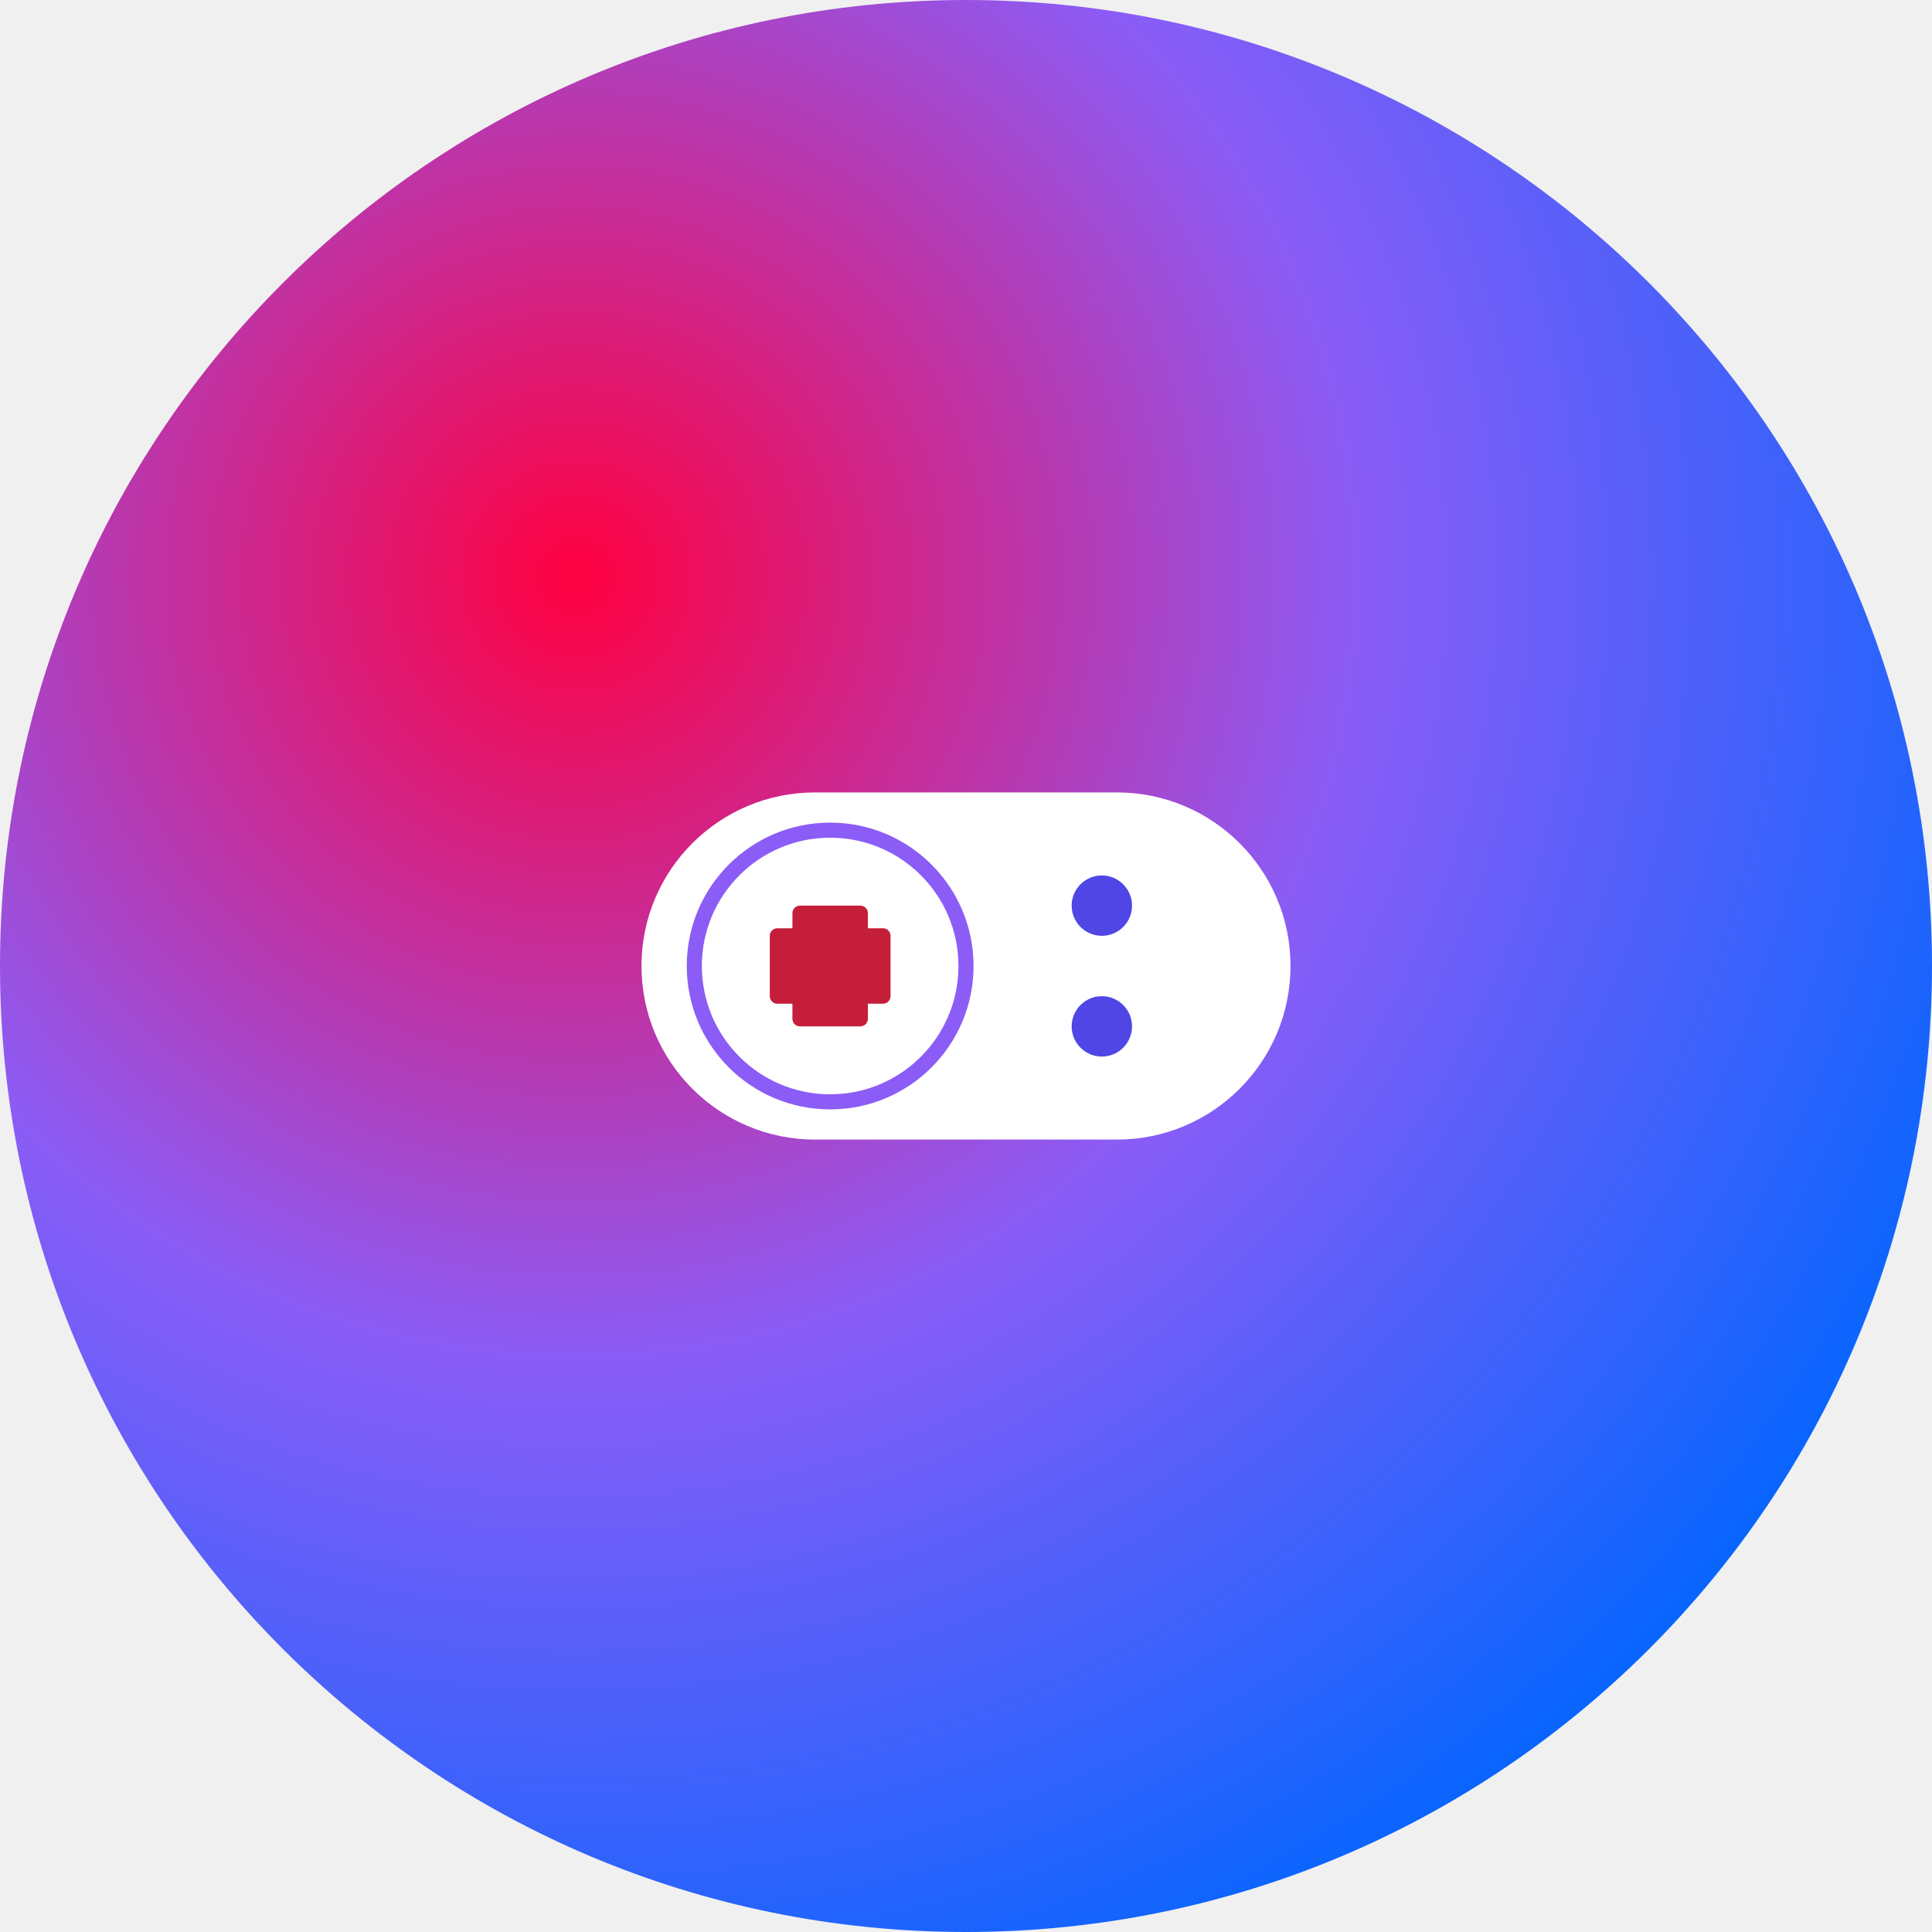
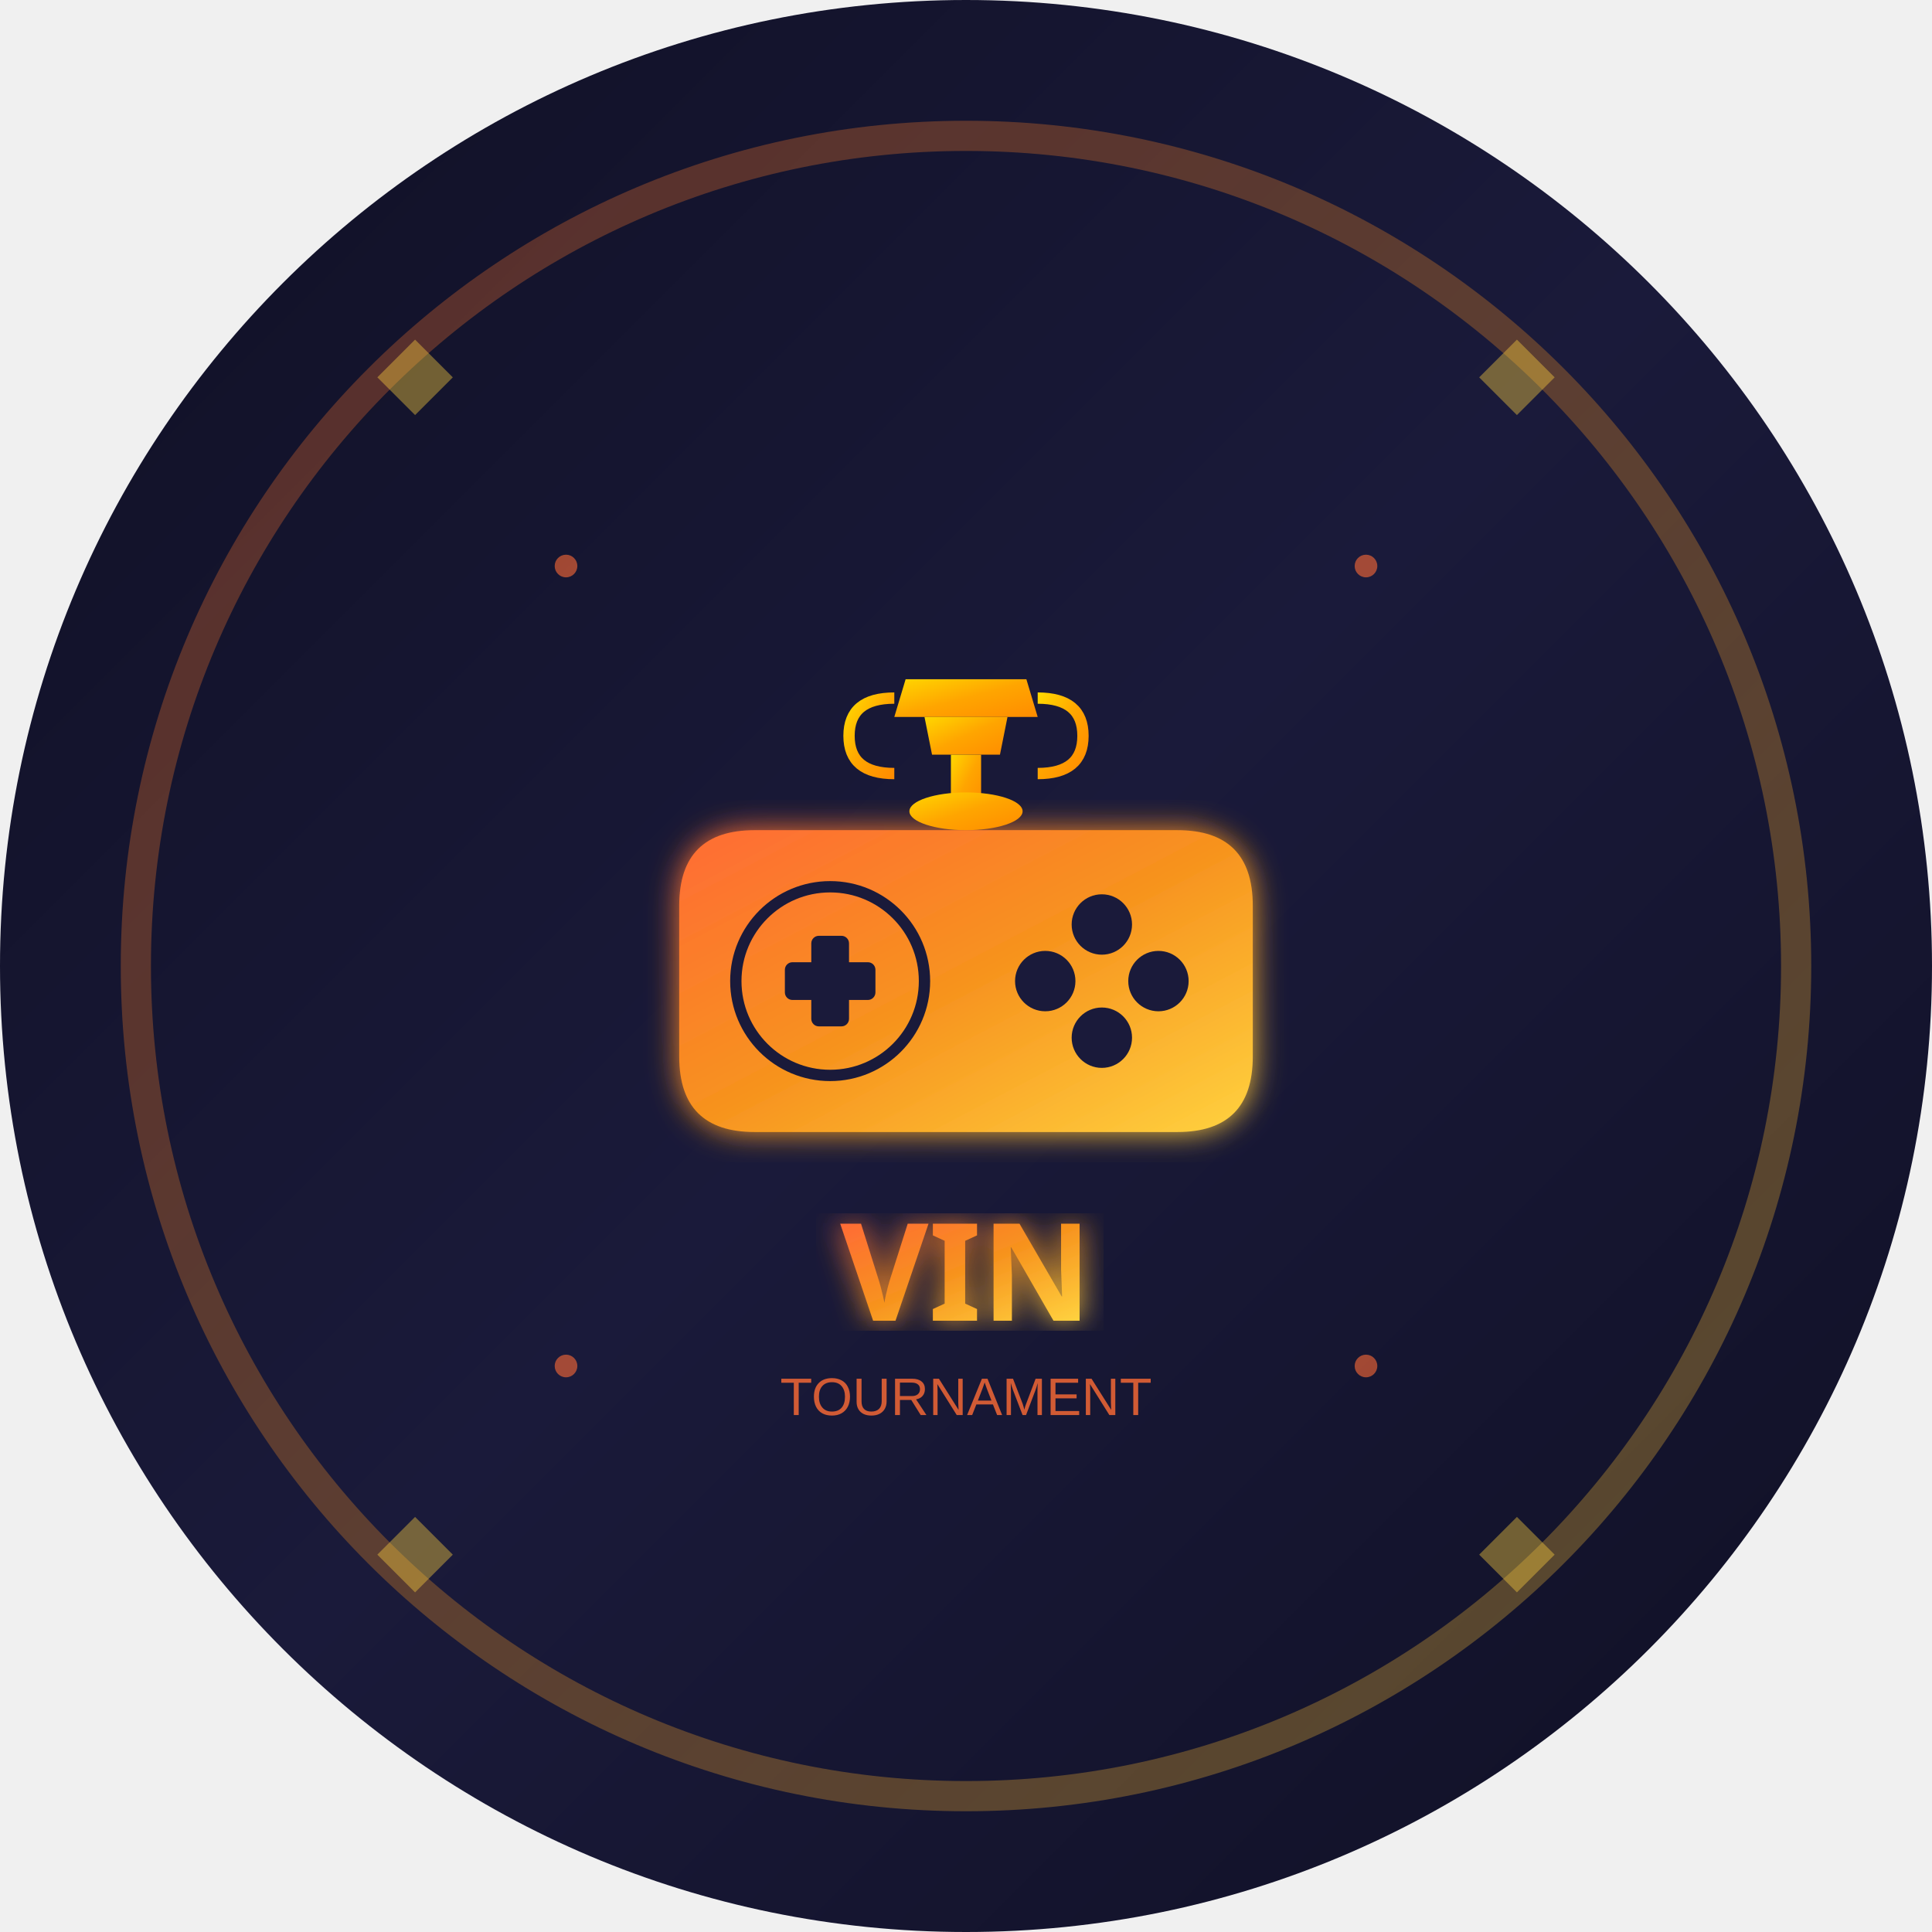
<svg xmlns="http://www.w3.org/2000/svg" width="512" height="512" viewBox="0 0 512 512" fill="none">
  <defs>
-     <radialGradient id="logoGradient" cx="0.3" cy="0.3" r="0.8">
-       <stop offset="0%" stop-color="#FF0040" />
-       <stop offset="50%" stop-color="#8B5CF6" />
-       <stop offset="100%" stop-color="#0066FF" />
-     </radialGradient>
+     <linearGradient id="bgGradient" x1="0%" y1="0%" x2="100%" y2="100%">
+       <stop offset="0%" stop-color="#0F0F23" />
+       <stop offset="50%" stop-color="#1A1A3A" />
+       <stop offset="100%" stop-color="#0F0F23" />
+     </linearGradient>
+     <linearGradient id="controllerGradient" x1="0%" y1="0%" x2="100%" y2="100%">
+       <stop offset="0%" stop-color="#FF6B35" />
+       <stop offset="50%" stop-color="#F7931E" />
+       <stop offset="100%" stop-color="#FFD23F" />
+     </linearGradient>
+     <linearGradient id="trophyGradient" x1="0%" y1="0%" x2="100%" y2="100%">
+       <stop offset="0%" stop-color="#FFD700" />
+       <stop offset="50%" stop-color="#FFA500" />
+       <stop offset="100%" stop-color="#FF8C00" />
+     </linearGradient>
+     <filter id="glow">
+       <feGaussianBlur stdDeviation="4" result="coloredBlur" />
+       <feMerge>
+         <feMergeNode in="coloredBlur" />
+         <feMergeNode in="SourceGraphic" />
+       </feMerge>
+     </filter>
  </defs>
-   <circle cx="256" cy="256" r="256" fill="url(#logoGradient)" />
-   <rect x="170" y="210" width="172" height="92" rx="46" ry="46" fill="white" />
-   <circle cx="220" cy="256" r="36" fill="none" stroke="#8B5CF6" stroke-width="4" />
-   <rect x="210" y="240" width="20" height="32" rx="2" fill="#C41E3A" />
-   <rect x="204" y="246" width="32" height="20" rx="2" fill="#C41E3A" />
-   <circle cx="292" cy="240" r="8" fill="#4F46E5" />
-   <circle cx="292" cy="272" r="8" fill="#4F46E5" />
+   <circle cx="256" cy="256" r="256" fill="url(#bgGradient)" />
+   <circle cx="256" cy="256" r="220" fill="none" stroke="url(#controllerGradient)" stroke-width="8" opacity="0.3" />
+   <path d="M 180 240 Q 180 220 200 220 L 312 220 Q 332 220 332 240 L 332 280 Q 332 300 312 300 L 200 300 Q 180 300 180 280 Z" fill="url(#controllerGradient)" filter="url(#glow)" />
+   <circle cx="220" cy="260" r="25" fill="none" stroke="#1A1A3A" stroke-width="3" />
+   <rect x="215" y="248" width="10" height="24" rx="2" fill="#1A1A3A" />
+   <rect x="208" y="255" width="24" height="10" rx="2" fill="#1A1A3A" />
+   <circle cx="292" cy="245" r="8" fill="#1A1A3A" />
+   <circle cx="292" cy="275" r="8" fill="#1A1A3A" />
+   <circle cx="277" cy="260" r="8" fill="#1A1A3A" />
+   <circle cx="307" cy="260" r="8" fill="#1A1A3A" />
+   <path d="M 240 180 L 272 180 L 275 190 L 237 190 Z" fill="url(#trophyGradient)" />
+   <path d="M 245 190 L 267 190 L 265 200 L 247 200 Z" fill="url(#trophyGradient)" />
+   <rect x="252" y="200" width="8" height="15" fill="url(#trophyGradient)" />
+   <ellipse cx="256" cy="215" rx="15" ry="5" fill="url(#trophyGradient)" />
+   <path d="M 237 185 Q 225 185 225 195 Q 225 205 237 205" fill="none" stroke="url(#trophyGradient)" stroke-width="3" />
+   <path d="M 275 185 Q 287 185 287 195 Q 287 205 275 205" fill="none" stroke="url(#trophyGradient)" stroke-width="3" />
+   <text x="256" y="350" font-family="Arial Black, sans-serif" font-size="36" font-weight="bold" text-anchor="middle" fill="url(#controllerGradient)" filter="url(#glow)">VIN</text>
+   <text x="256" y="375" font-family="Arial, sans-serif" font-size="14" font-weight="normal" text-anchor="middle" fill="#FF6B35" opacity="0.8">TOURNAMENT</text>
+   <circle cx="150" cy="150" r="3" fill="#FF6B35" opacity="0.6" />
+   <circle cx="362" cy="150" r="3" fill="#FF6B35" opacity="0.6" />
+   <circle cx="150" cy="362" r="3" fill="#FF6B35" opacity="0.6" />
+   <circle cx="362" cy="362" r="3" fill="#FF6B35" opacity="0.6" />
+   <polygon points="100,100 110,90 120,100 110,110" fill="#FFD23F" opacity="0.4" />
+   <polygon points="392,100 402,90 412,100 402,110" fill="#FFD23F" opacity="0.4" />
+   <polygon points="100,412 110,402 120,412 110,422" fill="#FFD23F" opacity="0.4" />
+   <polygon points="392,412 402,402 412,412 402,422" fill="#FFD23F" opacity="0.4" />
</svg>
